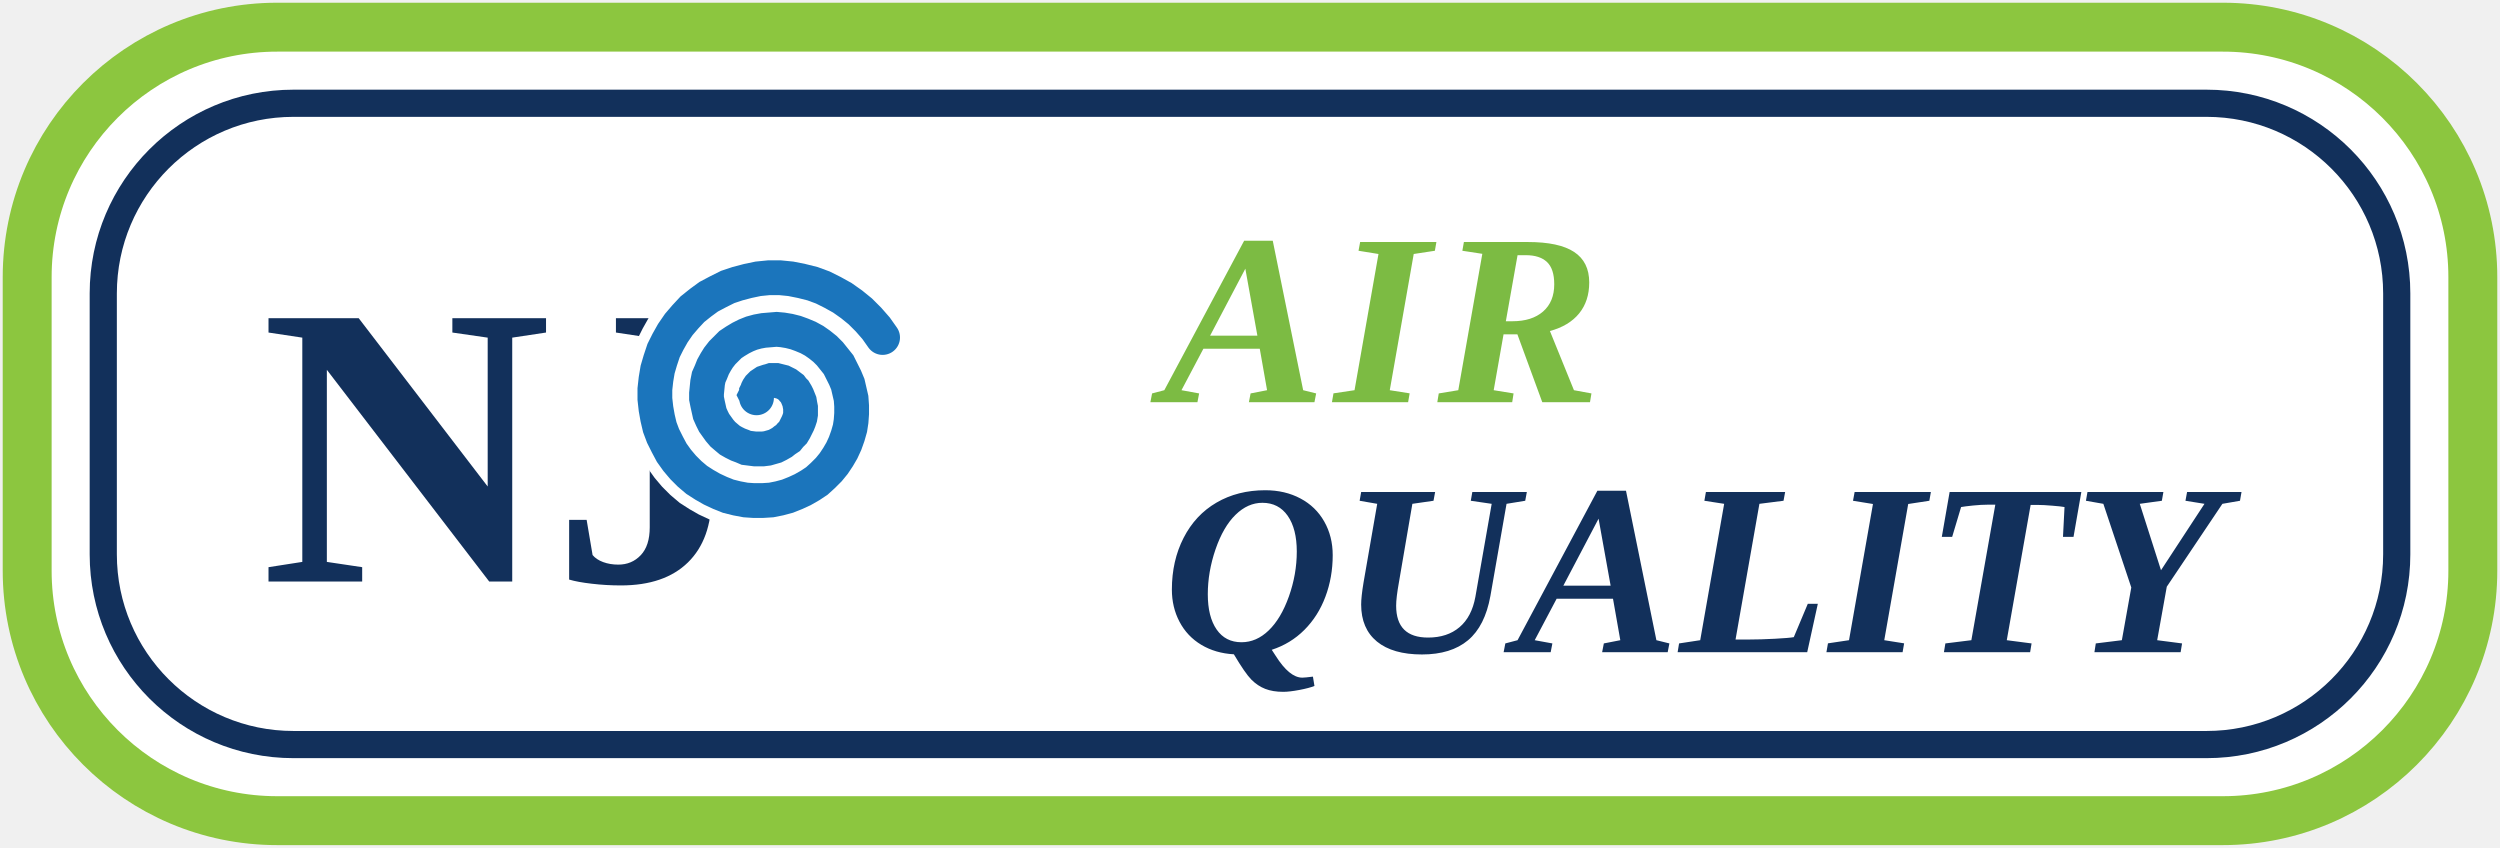
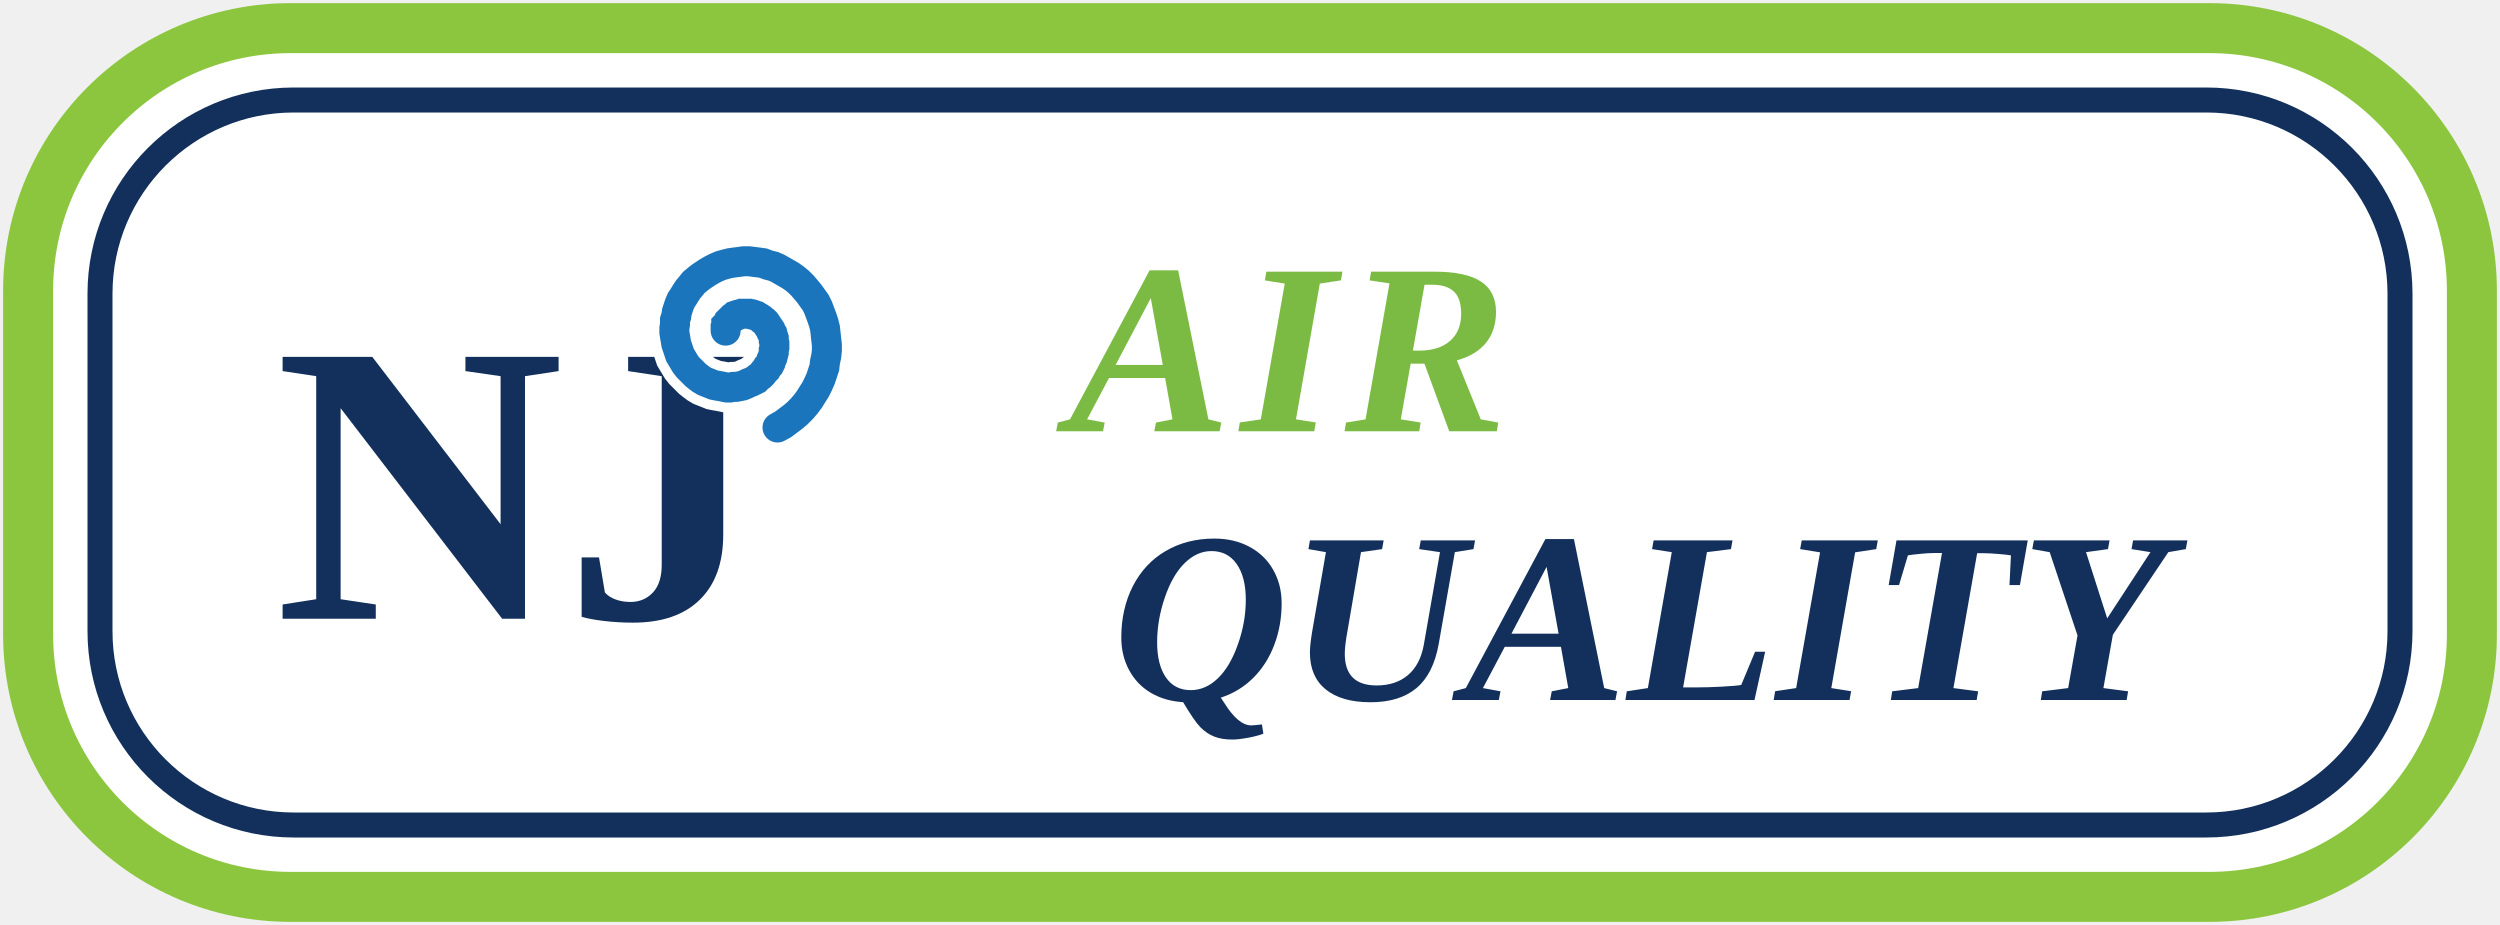
- <svg xmlns="http://www.w3.org/2000/svg" viewBox="0 0 460 156" role="img" aria-label="NJ Air Quality">
-   <rect x="5" y="5" width="450" height="146" rx="46" fill="#ffffff" stroke="#8CC63F" stroke-width="9" />
-   <rect x="19" y="19" width="422" height="118" rx="35" fill="none" stroke="#12305B" stroke-width="5" />
-   <text x="48" y="107" font-family="Georgia,'Times New Roman',serif" font-size="74" font-weight="700" fill="#12305B">NJ</text>
+ <svg xmlns="http://www.w3.org/2000/svg" viewBox="0 0 400 148" role="img" aria-label="NJ Air Quality">
+   <rect x="4.5" y="4.5" width="391" height="139" rx="42" fill="#fff" stroke="#8CC63F" stroke-width="8" />
+   <rect x="16" y="16" width="368" height="116" rx="31" fill="none" stroke="#12305B" stroke-width="4" />
+   <text x="44" y="99" font-family="Georgia,'Times New Roman',serif" font-size="64" font-weight="700" fill="#12305B">NJ</text>
  <g fill="none" stroke-linecap="round">
-     <path d="M139.2,73.2 L139.2,72.9 L139.1,72.7 L139.2,72.5 L139.2,72.2 L139.3,72.0 L139.4,71.7 L139.5,71.5 L139.7,71.2 L139.9,71.0 L140.1,70.8 L140.4,70.6 L140.7,70.4 L141.0,70.3 L141.3,70.2 L141.7,70.1 L142.0,70.0 L142.4,70.0 L142.8,70.0 L143.2,70.1 L143.6,70.2 L144.0,70.3 L144.4,70.5 L144.8,70.7 L145.2,71.0 L145.6,71.3 L145.9,71.7 L146.2,72.0 L146.5,72.5 L146.7,72.9 L146.9,73.4 L147.1,73.9 L147.2,74.5 L147.3,75.0 L147.3,75.6 L147.3,76.2 L147.2,76.8 L147.0,77.4 L146.8,77.9 L146.5,78.5 L146.2,79.1 L145.9,79.6 L145.4,80.1 L145.0,80.6 L144.4,81.0 L143.9,81.4 L143.2,81.8 L142.6,82.1 L141.9,82.3 L141.2,82.5 L140.4,82.6 L139.7,82.6 L138.9,82.6 L138.1,82.5 L137.3,82.4 L136.6,82.1 L135.8,81.8 L135.0,81.4 L134.3,81.0 L133.7,80.5 L133.0,79.9 L132.4,79.2 L131.9,78.5 L131.4,77.8 L131.0,77.0 L130.6,76.1 L130.4,75.2 L130.2,74.3 L130.0,73.3 L130.0,72.4 L130.1,71.4 L130.2,70.4 L130.4,69.4 L130.8,68.5 L131.2,67.5 L131.7,66.6 L132.2,65.8 L132.9,64.9 L133.6,64.2 L134.4,63.4 L135.3,62.8 L136.3,62.2 L137.3,61.7 L138.3,61.3 L139.4,61.0 L140.5,60.8 L141.7,60.7 L142.9,60.6 L144.0,60.7 L145.2,60.9 L146.4,61.2 L147.5,61.6 L148.7,62.1 L149.8,62.7 L150.8,63.4 L151.8,64.2 L152.7,65.1 L153.5,66.1 L154.3,67.1 L154.9,68.3 L155.5,69.5 L156.0,70.7 L156.3,72.0 L156.6,73.3 L156.7,74.7 L156.7,76.1 L156.6,77.5 L156.4,78.8 L156.0,80.2 L155.5,81.6 L154.9,82.9 L154.2,84.1 L153.4,85.3 L152.5,86.4 L151.4,87.5 L150.3,88.5 L149.1,89.3 L147.7,90.1 L146.4,90.7 L144.9,91.3 L143.4,91.7 L141.9,92.0 L140.3,92.1 L138.7,92.1 L137.2,92.0 L135.6,91.7 L134.0,91.3 L132.5,90.7 L131.0,90.0 L129.6,89.2 L128.2,88.3 L126.9,87.2 L125.7,86.0 L124.6,84.7 L123.6,83.3 L122.8,81.8 L122.0,80.2 L121.4,78.6 L121.0,76.9 L120.7,75.2 L120.5,73.4 L120.5,71.6 L120.7,69.8 L121.0,68.0 L121.5,66.3 L122.1,64.5 L122.9,62.9 L123.8,61.3 L124.9,59.7 L126.1,58.3 L127.4,56.9 L128.9,55.7 L130.4,54.6 L132.1,53.7 L133.9,52.8 L135.7,52.2 L137.6,51.7 L139.5,51.3 L141.5,51.1 L143.5,51.1 L145.5,51.3 L147.5,51.7 L149.5,52.2 L151.4,52.9 L153.2,53.8 L155.0,54.8 L156.7,56.0 L158.3,57.3 L159.8,58.8 L161.2,60.4 L162.4,62.1" stroke="#ffffff" stroke-width="10.5" />
-     <path d="M139.2,73.2 L139.2,72.9 L139.1,72.7 L139.2,72.5 L139.2,72.2 L139.3,72.0 L139.4,71.7 L139.5,71.5 L139.7,71.2 L139.9,71.0 L140.1,70.8 L140.4,70.6 L140.7,70.4 L141.0,70.3 L141.3,70.2 L141.7,70.1 L142.0,70.0 L142.4,70.0 L142.8,70.0 L143.2,70.1 L143.6,70.2 L144.0,70.3 L144.4,70.5 L144.8,70.7 L145.2,71.0 L145.6,71.3 L145.9,71.7 L146.2,72.0 L146.5,72.5 L146.7,72.9 L146.9,73.4 L147.1,73.9 L147.2,74.5 L147.3,75.0 L147.3,75.6 L147.3,76.2 L147.2,76.8 L147.0,77.4 L146.8,77.9 L146.5,78.5 L146.2,79.1 L145.9,79.6 L145.4,80.1 L145.0,80.6 L144.4,81.0 L143.9,81.4 L143.2,81.8 L142.6,82.1 L141.9,82.3 L141.2,82.5 L140.4,82.6 L139.7,82.6 L138.9,82.6 L138.1,82.5 L137.3,82.4 L136.6,82.1 L135.8,81.8 L135.0,81.4 L134.3,81.0 L133.7,80.5 L133.0,79.9 L132.4,79.2 L131.9,78.5 L131.4,77.8 L131.0,77.0 L130.6,76.1 L130.4,75.2 L130.2,74.3 L130.0,73.3 L130.0,72.4 L130.1,71.4 L130.2,70.4 L130.4,69.4 L130.8,68.5 L131.2,67.5 L131.7,66.6 L132.2,65.8 L132.9,64.9 L133.6,64.2 L134.4,63.4 L135.3,62.8 L136.3,62.2 L137.3,61.7 L138.3,61.3 L139.4,61.0 L140.5,60.8 L141.7,60.7 L142.9,60.6 L144.0,60.7 L145.2,60.9 L146.4,61.2 L147.5,61.6 L148.7,62.1 L149.8,62.7 L150.8,63.4 L151.8,64.2 L152.7,65.1 L153.5,66.1 L154.3,67.1 L154.9,68.3 L155.5,69.5 L156.0,70.7 L156.3,72.0 L156.6,73.3 L156.7,74.7 L156.7,76.1 L156.6,77.5 L156.4,78.8 L156.0,80.2 L155.5,81.6 L154.9,82.9 L154.2,84.1 L153.4,85.3 L152.5,86.4 L151.4,87.5 L150.3,88.5 L149.1,89.3 L147.7,90.1 L146.4,90.7 L144.9,91.3 L143.4,91.7 L141.9,92.0 L140.3,92.1 L138.7,92.1 L137.2,92.0 L135.6,91.7 L134.0,91.3 L132.5,90.7 L131.0,90.0 L129.6,89.2 L128.2,88.3 L126.9,87.2 L125.7,86.0 L124.6,84.7 L123.6,83.3 L122.8,81.8 L122.0,80.2 L121.4,78.6 L121.0,76.9 L120.7,75.2 L120.5,73.4 L120.5,71.6 L120.7,69.8 L121.0,68.0 L121.5,66.3 L122.1,64.5 L122.9,62.9 L123.8,61.3 L124.9,59.7 L126.1,58.3 L127.4,56.9 L128.9,55.7 L130.4,54.6 L132.1,53.7 L133.9,52.8 L135.7,52.2 L137.6,51.7 L139.5,51.3 L141.5,51.1 L143.5,51.1 L145.5,51.3 L147.5,51.7 L149.5,52.2 L151.4,52.9 L153.2,53.8 L155.0,54.8 L156.7,56.0 L158.3,57.3 L159.8,58.8 L161.2,60.4 L162.4,62.1" stroke="#1B75BC" stroke-width="6.4" />
+     <path d="M116.1,52.9 L116.1,52.7 L116.1,52.6 L116.1,52.4 L116.2,52.2 L116.2,52.0 L116.3,51.9 L116.4,51.7 L116.5,51.5 L116.6,51.4 L116.8,51.2 L116.9,51.1 L117.1,50.9 L117.2,50.8 L117.4,50.7 L117.6,50.5 L117.9,50.4 L118.1,50.4 L118.3,50.3 L118.6,50.2 L118.8,50.2 L119.1,50.2 L119.3,50.2 L119.6,50.2 L119.9,50.2 L120.2,50.3 L120.4,50.3 L120.7,50.4 L121.0,50.5 L121.3,50.7 L121.5,50.8 L121.8,51.0 L122.0,51.2 L122.3,51.4 L122.5,51.6 L122.7,51.9 L122.9,52.2 L123.1,52.5 L123.3,52.8 L123.4,53.1 L123.6,53.4 L123.7,53.8 L123.8,54.1 L123.8,54.5 L123.9,54.9 L123.9,55.3 L123.9,55.6 L123.8,56.0 L123.8,56.4 L123.7,56.8 L123.6,57.2 L123.4,57.6 L123.3,58.0 L123.1,58.4 L122.8,58.7 L122.6,59.1 L122.3,59.4 L122.0,59.8 L121.7,60.1 L121.3,60.4 L121.0,60.7 L120.6,60.9 L120.2,61.1 L119.7,61.3 L119.3,61.5 L118.8,61.7 L118.3,61.8 L117.8,61.9 L117.3,61.9 L116.8,62.0 L116.3,62.0 L115.8,61.9 L115.3,61.8 L114.7,61.7 L114.2,61.6 L113.7,61.4 L113.2,61.2 L112.7,61.0 L112.2,60.7 L111.8,60.4 L111.3,60.0 L110.9,59.6 L110.5,59.2 L110.1,58.8 L109.7,58.3 L109.4,57.8 L109.1,57.3 L108.8,56.8 L108.6,56.2 L108.4,55.6 L108.2,55.0 L108.1,54.4 L108.0,53.8 L107.9,53.2 L107.9,52.5 L108.0,51.9 L108.0,51.2 L108.2,50.6 L108.3,49.9 L108.5,49.3 L108.7,48.7 L109.0,48.0 L109.4,47.4 L109.7,46.9 L110.1,46.3 L110.6,45.7 L111.0,45.2 L111.6,44.7 L112.1,44.3 L112.7,43.9 L113.3,43.5 L114.0,43.1 L114.6,42.8 L115.3,42.5 L116.0,42.3 L116.8,42.1 L117.5,42.0 L118.3,41.9 L119.0,41.8 L119.8,41.8 L120.6,41.9 L121.4,42.0 L122.1,42.1 L122.9,42.4 L123.7,42.6 L124.4,42.9 L125.1,43.3 L125.8,43.7 L126.5,44.1 L127.2,44.6 L127.8,45.1 L128.4,45.7 L129.0,46.4 L129.5,47.0 L130.0,47.7 L130.5,48.4 L130.9,49.2 L131.2,50.0 L131.5,50.8 L131.8,51.7 L132.0,52.5 L132.1,53.4 L132.2,54.3 L132.3,55.2 L132.3,56.1 L132.2,57.0 L132.0,57.9 L131.9,58.8 L131.6,59.7 L131.3,60.6 L130.9,61.5 L130.5,62.3 L130.0,63.1 L129.5,63.9 L128.9,64.7 L128.3,65.4 L127.6,66.1 L126.9,66.7 L126.1,67.3 L125.3,67.9 L124.4,68.4" stroke="#fff" stroke-width="8" />
+     <path d="M116.1,52.9 L116.1,52.7 L116.1,52.6 L116.1,52.4 L116.2,52.2 L116.2,52.0 L116.3,51.9 L116.4,51.7 L116.5,51.5 L116.6,51.4 L116.8,51.2 L116.9,51.1 L117.1,50.9 L117.2,50.8 L117.4,50.7 L117.6,50.5 L117.9,50.4 L118.1,50.4 L118.3,50.3 L118.6,50.2 L118.8,50.2 L119.1,50.2 L119.3,50.2 L119.6,50.2 L119.9,50.2 L120.2,50.3 L120.4,50.3 L120.7,50.4 L121.0,50.5 L121.3,50.7 L121.5,50.8 L121.8,51.0 L122.0,51.2 L122.3,51.4 L122.5,51.6 L122.7,51.9 L122.9,52.2 L123.1,52.5 L123.3,52.8 L123.4,53.1 L123.6,53.4 L123.7,53.8 L123.8,54.1 L123.8,54.5 L123.9,54.9 L123.9,55.3 L123.9,55.6 L123.8,56.0 L123.8,56.4 L123.7,56.8 L123.6,57.2 L123.4,57.6 L123.3,58.0 L123.1,58.4 L122.8,58.7 L122.6,59.1 L122.3,59.4 L122.0,59.8 L121.7,60.1 L121.3,60.4 L121.0,60.7 L120.6,60.9 L120.2,61.1 L119.7,61.3 L119.3,61.5 L118.8,61.7 L118.3,61.8 L117.8,61.9 L117.3,61.9 L116.8,62.0 L116.3,62.0 L115.8,61.9 L115.3,61.8 L114.7,61.7 L114.2,61.6 L113.7,61.4 L113.2,61.2 L112.7,61.0 L112.2,60.7 L111.8,60.4 L111.3,60.0 L110.9,59.6 L110.5,59.2 L110.1,58.8 L109.7,58.3 L109.4,57.8 L109.1,57.3 L108.8,56.8 L108.6,56.2 L108.4,55.6 L108.2,55.0 L108.1,54.4 L108.0,53.8 L107.9,53.2 L107.9,52.5 L108.0,51.9 L108.0,51.2 L108.2,50.6 L108.3,49.9 L108.5,49.3 L108.7,48.7 L109.0,48.0 L109.4,47.4 L109.7,46.9 L110.1,46.3 L110.6,45.7 L111.0,45.2 L111.6,44.7 L112.1,44.3 L112.7,43.9 L113.3,43.5 L114.0,43.1 L114.6,42.8 L115.3,42.5 L116.0,42.3 L116.8,42.1 L117.5,42.0 L118.3,41.9 L119.0,41.8 L119.8,41.8 L120.6,41.9 L121.4,42.0 L122.1,42.1 L122.9,42.4 L123.7,42.6 L124.4,42.9 L125.1,43.3 L125.8,43.7 L126.5,44.1 L127.2,44.6 L127.8,45.1 L128.4,45.7 L129.0,46.4 L129.5,47.0 L130.0,47.7 L130.5,48.4 L130.9,49.2 L131.2,50.0 L131.5,50.8 L131.8,51.7 L132.0,52.5 L132.1,53.4 L132.2,54.3 L132.3,55.2 L132.3,56.1 L132.2,57.0 L132.0,57.9 L131.9,58.8 L131.6,59.7 L131.3,60.6 L130.9,61.5 L130.5,62.3 L130.0,63.1 L129.5,63.9 L128.9,64.7 L128.3,65.4 L127.6,66.1 L126.9,66.7 L126.1,67.3 L125.3,67.9 L124.4,68.4" stroke="#1B75BC" stroke-width="4.8" />
  </g>
-   <text x="214" y="74" font-family="Georgia,'Times New Roman',serif" font-size="45" font-style="italic" font-weight="700" fill="#7CBB43" letter-spacing="1.5">AIR</text>
-   <text x="214" y="120" font-family="Georgia,'Times New Roman',serif" font-size="45" font-style="italic" font-weight="700" fill="#12305B">QUALITY</text>
+   <text x="171" y="69" font-family="Georgia,'Times New Roman',serif" font-size="39" font-style="italic" font-weight="700" fill="#7CBB43" letter-spacing="1.5">AIR</text>
+   <text x="178" y="112" font-family="Georgia,'Times New Roman',serif" font-size="39" font-style="italic" font-weight="700" fill="#12305B">QUALITY</text>
</svg>
